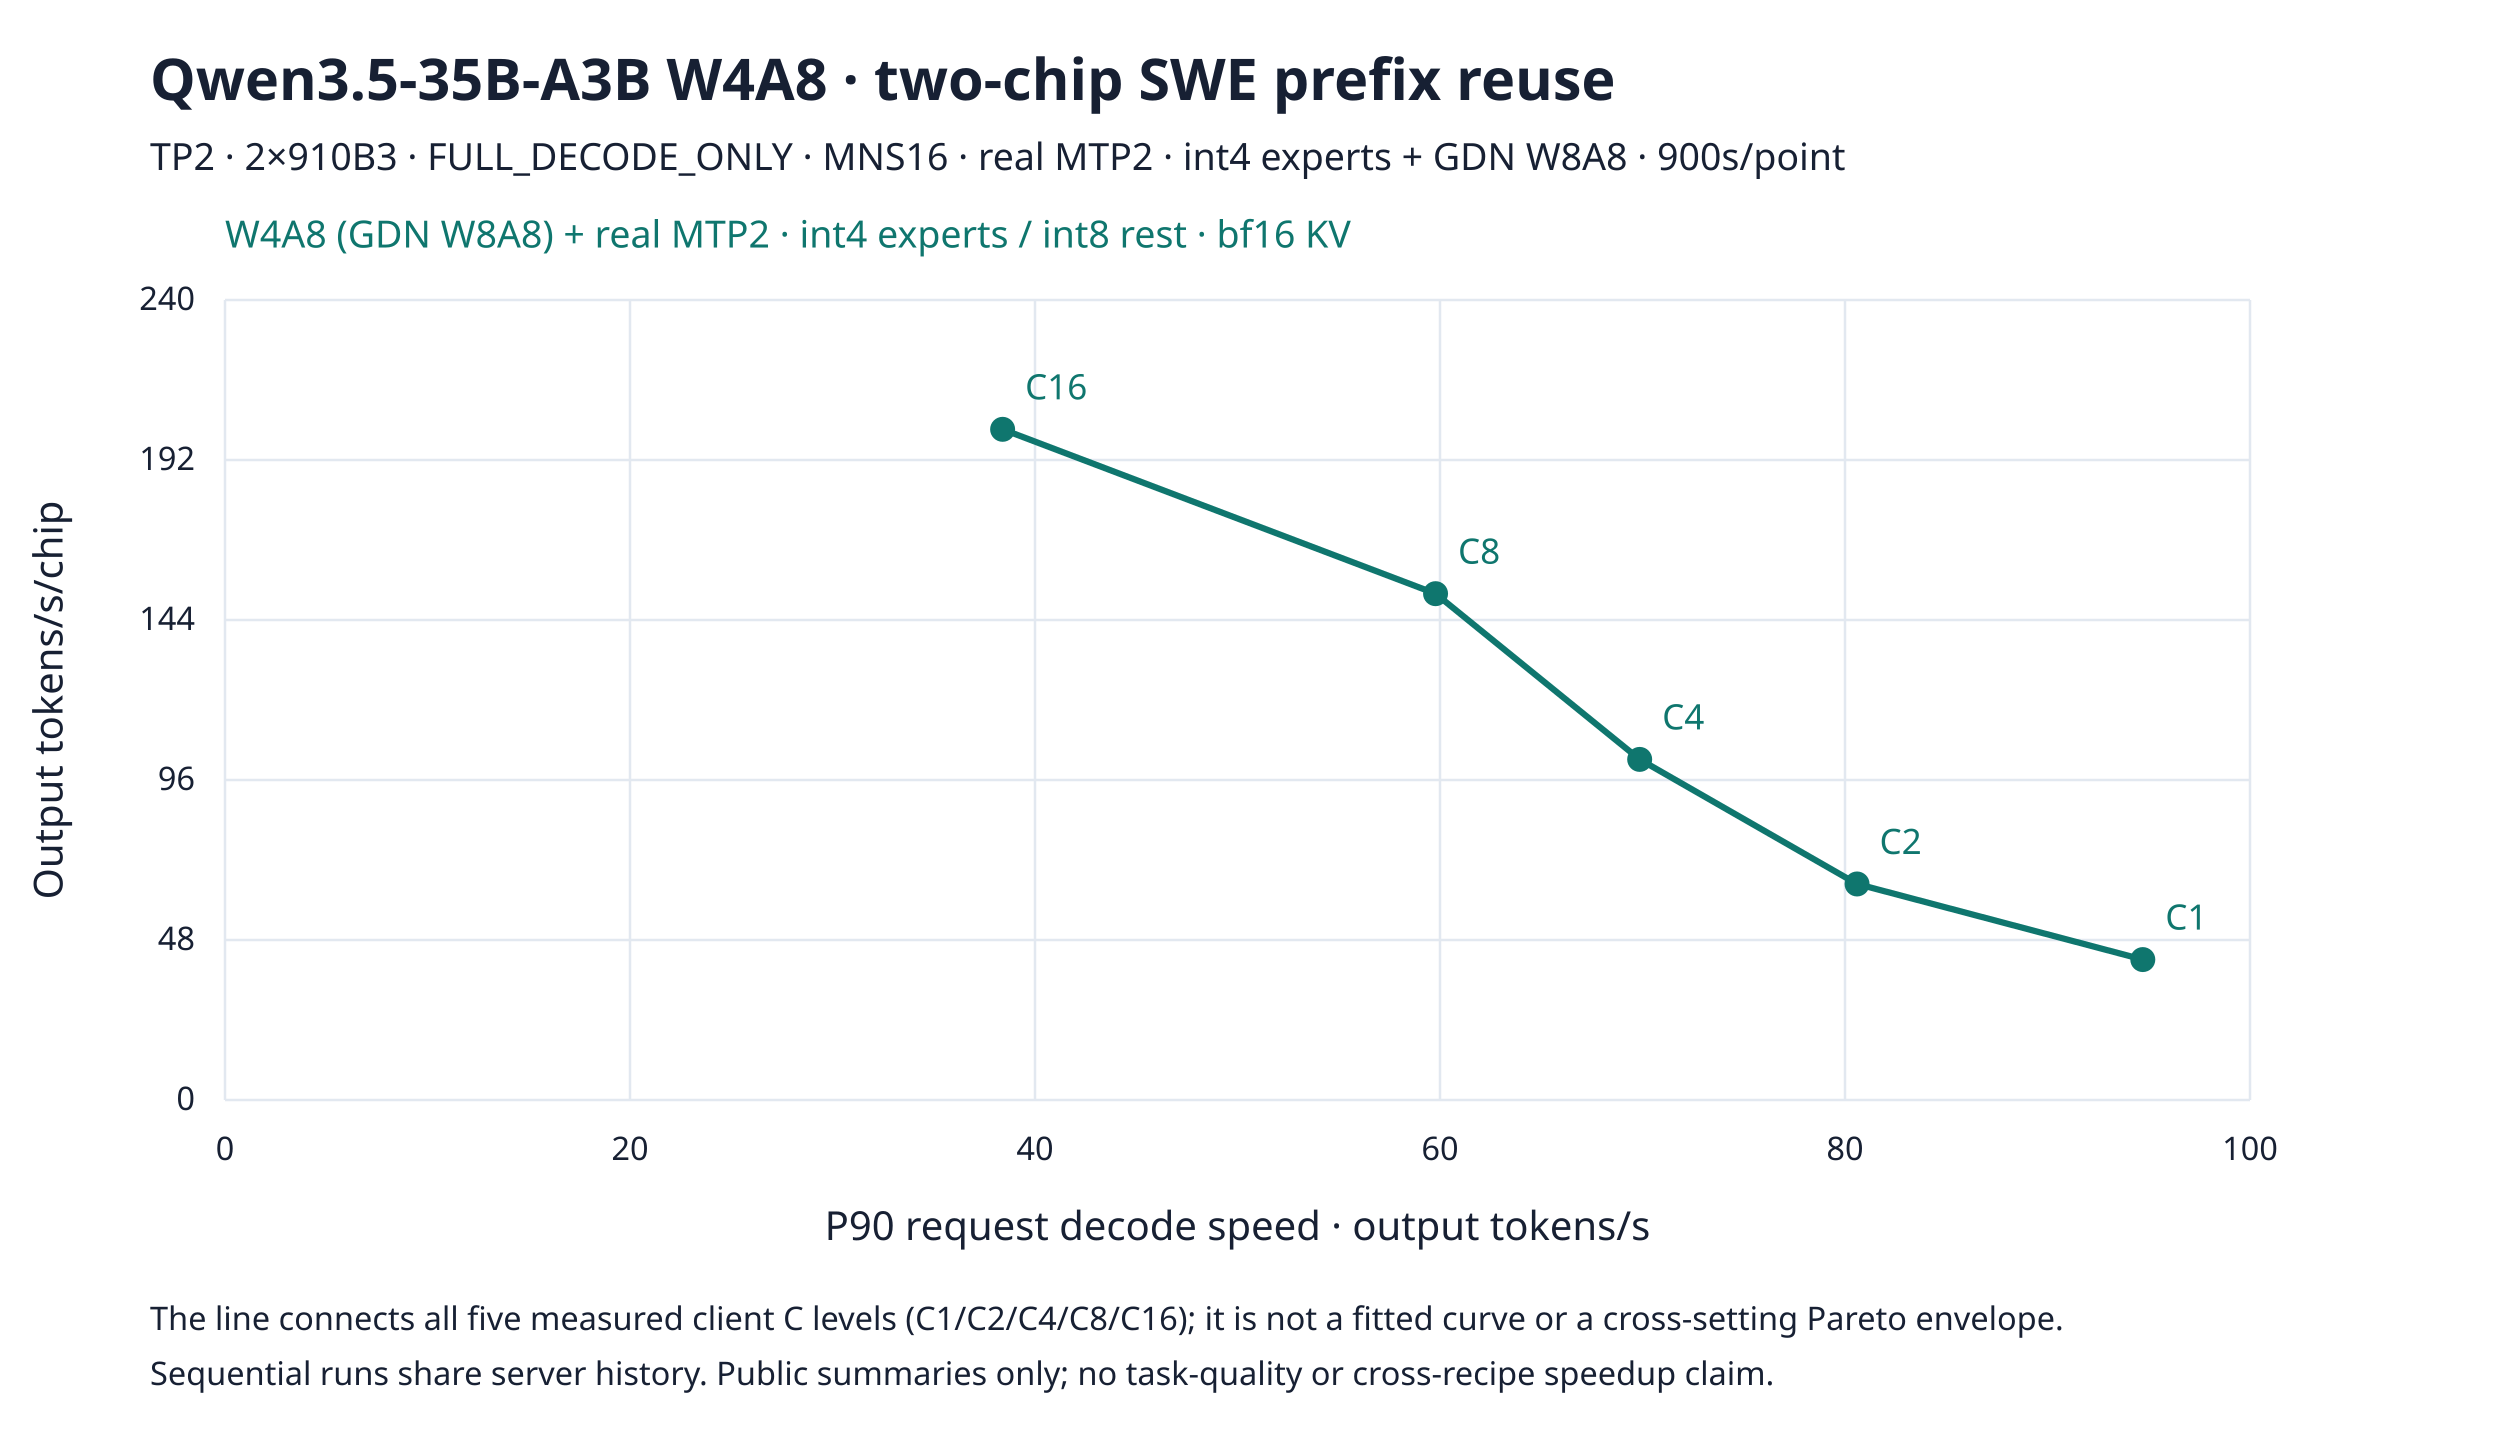
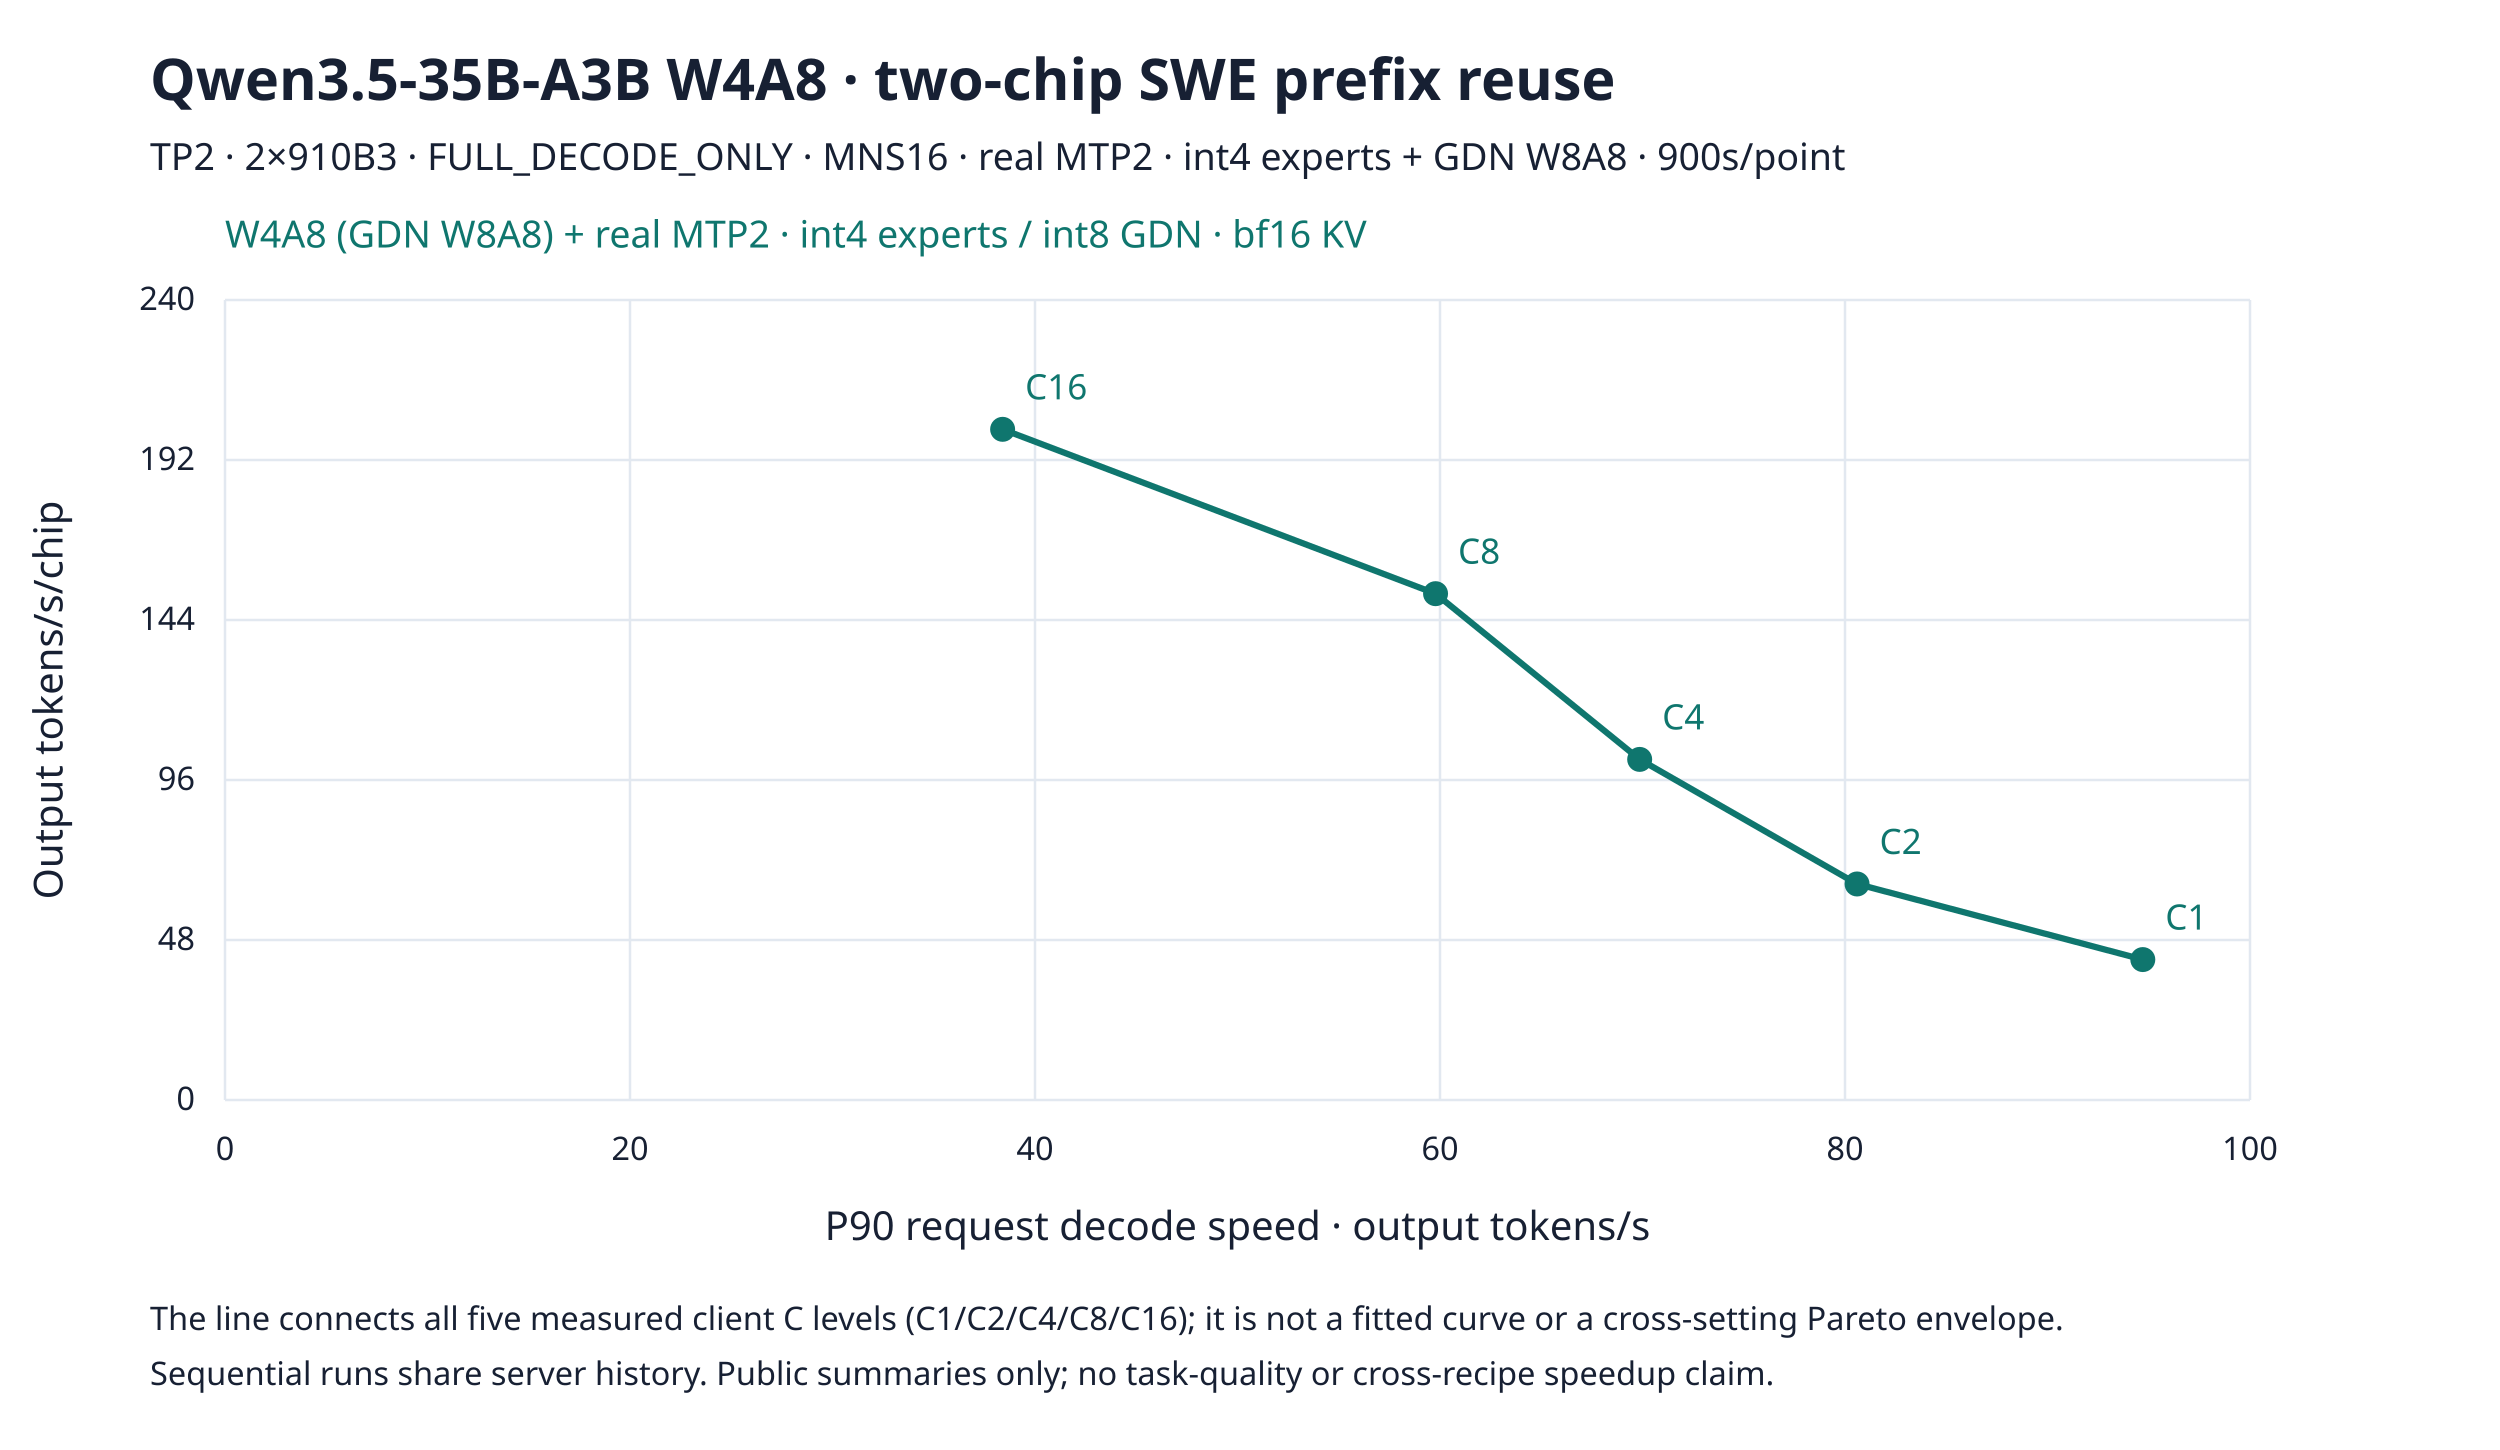
<svg xmlns="http://www.w3.org/2000/svg" viewBox="0 0 1000 580" role="img" aria-labelledby="title desc">
  <rect width="1000" height="580" fill="#fff" />
  <g font-family="system-ui,sans-serif" fill="#172033">
    <text x="60" y="40" font-size="23" font-weight="700">Qwen3.5-35B-A3B W4A8 · two-chip SWE prefix reuse</text>
    <text x="60" y="68" font-size="15">TP2 · 2×910B3 · FULL_DECODE_ONLY · MNS16 · real MTP2 · int4 experts + GDN W8A8 · 900s/point</text>
    <path d="M90.00 120V440 M90 440.00H900" stroke="#e2e8f0" fill="none" />
    <text x="90.00" y="464" text-anchor="middle" font-size="13">0</text>
    <text x="78" y="444.00" text-anchor="end" font-size="13">0</text>
    <path d="M252.00 120V440 M90 376.00H900" stroke="#e2e8f0" fill="none" />
    <text x="252.00" y="464" text-anchor="middle" font-size="13">20</text>
    <text x="78" y="380.00" text-anchor="end" font-size="13">48</text>
    <path d="M414.00 120V440 M90 312.00H900" stroke="#e2e8f0" fill="none" />
    <text x="414.00" y="464" text-anchor="middle" font-size="13">40</text>
    <text x="78" y="316.00" text-anchor="end" font-size="13">96</text>
    <path d="M576.00 120V440 M90 248.00H900" stroke="#e2e8f0" fill="none" />
    <text x="576.00" y="464" text-anchor="middle" font-size="13">60</text>
    <text x="78" y="252.00" text-anchor="end" font-size="13">144</text>
    <path d="M738.00 120V440 M90 184.00H900" stroke="#e2e8f0" fill="none" />
    <text x="738.00" y="464" text-anchor="middle" font-size="13">80</text>
    <text x="78" y="188.00" text-anchor="end" font-size="13">192</text>
    <path d="M900.00 120V440 M90 120.00H900" stroke="#e2e8f0" fill="none" />
    <text x="900.00" y="464" text-anchor="middle" font-size="13">100</text>
    <text x="78" y="124.00" text-anchor="end" font-size="13">240</text>
    <polyline points="857.12,383.83 742.82,353.59 655.87,303.76 574.22,237.47 401.05,171.73" fill="none" stroke="#0f766e" stroke-width="2.5" />
    <circle data-point="qwen35-sweprefix-w4a8-gdnw8a8-ascend-tp2-mtp2-c1-20261030" cx="857.12" cy="383.83" r="5" fill="#0f766e" />
    <text x="866.12" y="371.83" fill="#0f766e" font-size="14">C1</text>
    <circle data-point="qwen35-sweprefix-w4a8-gdnw8a8-ascend-tp2-mtp2-c2-20261030" cx="742.82" cy="353.59" r="5" fill="#0f766e" />
    <text x="751.82" y="341.59" fill="#0f766e" font-size="14">C2</text>
    <circle data-point="qwen35-sweprefix-w4a8-gdnw8a8-ascend-tp2-mtp2-c4-20261030" cx="655.87" cy="303.76" r="5" fill="#0f766e" />
    <text x="664.87" y="291.76" fill="#0f766e" font-size="14">C4</text>
    <circle data-point="qwen35-sweprefix-w4a8-gdnw8a8-ascend-tp2-mtp2-c8-20261030" cx="574.22" cy="237.47" r="5" fill="#0f766e" />
    <text x="583.22" y="225.47" fill="#0f766e" font-size="14">C8</text>
    <circle data-point="qwen35-sweprefix-w4a8-gdnw8a8-ascend-tp2-mtp2-c16-20261030" cx="401.05" cy="171.73" r="5" fill="#0f766e" />
    <text x="410.05" y="159.73" fill="#0f766e" font-size="14">C16</text>
-     <text x="90" y="99" fill="#0f766e" font-size="15">W4A8 (GDN W8A8) + real MTP2 · int4 experts / int8 rest · bf16 KV</text>
+     <text x="90" y="99" fill="#0f766e" font-size="15">W4A8 (GDN W8A8) + real MTP2 · int4 experts / int8 GDN · bf16 KV</text>
    <text x="495" y="496" text-anchor="middle" font-size="16">P90 request decode speed · output tokens/s</text>
    <text transform="translate(25 280) rotate(-90)" text-anchor="middle" font-size="16">Output tokens/s/chip</text>
    <text x="60" y="532" font-size="13">The line connects all five measured client C levels (C1/C2/C4/C8/C16); it is not a fitted curve or a cross-setting Pareto envelope.</text>
    <text x="60" y="554" font-size="13">Sequential runs share server history. Public summaries only; no task-quality or cross-recipe speedup claim.</text>
  </g>
</svg>
